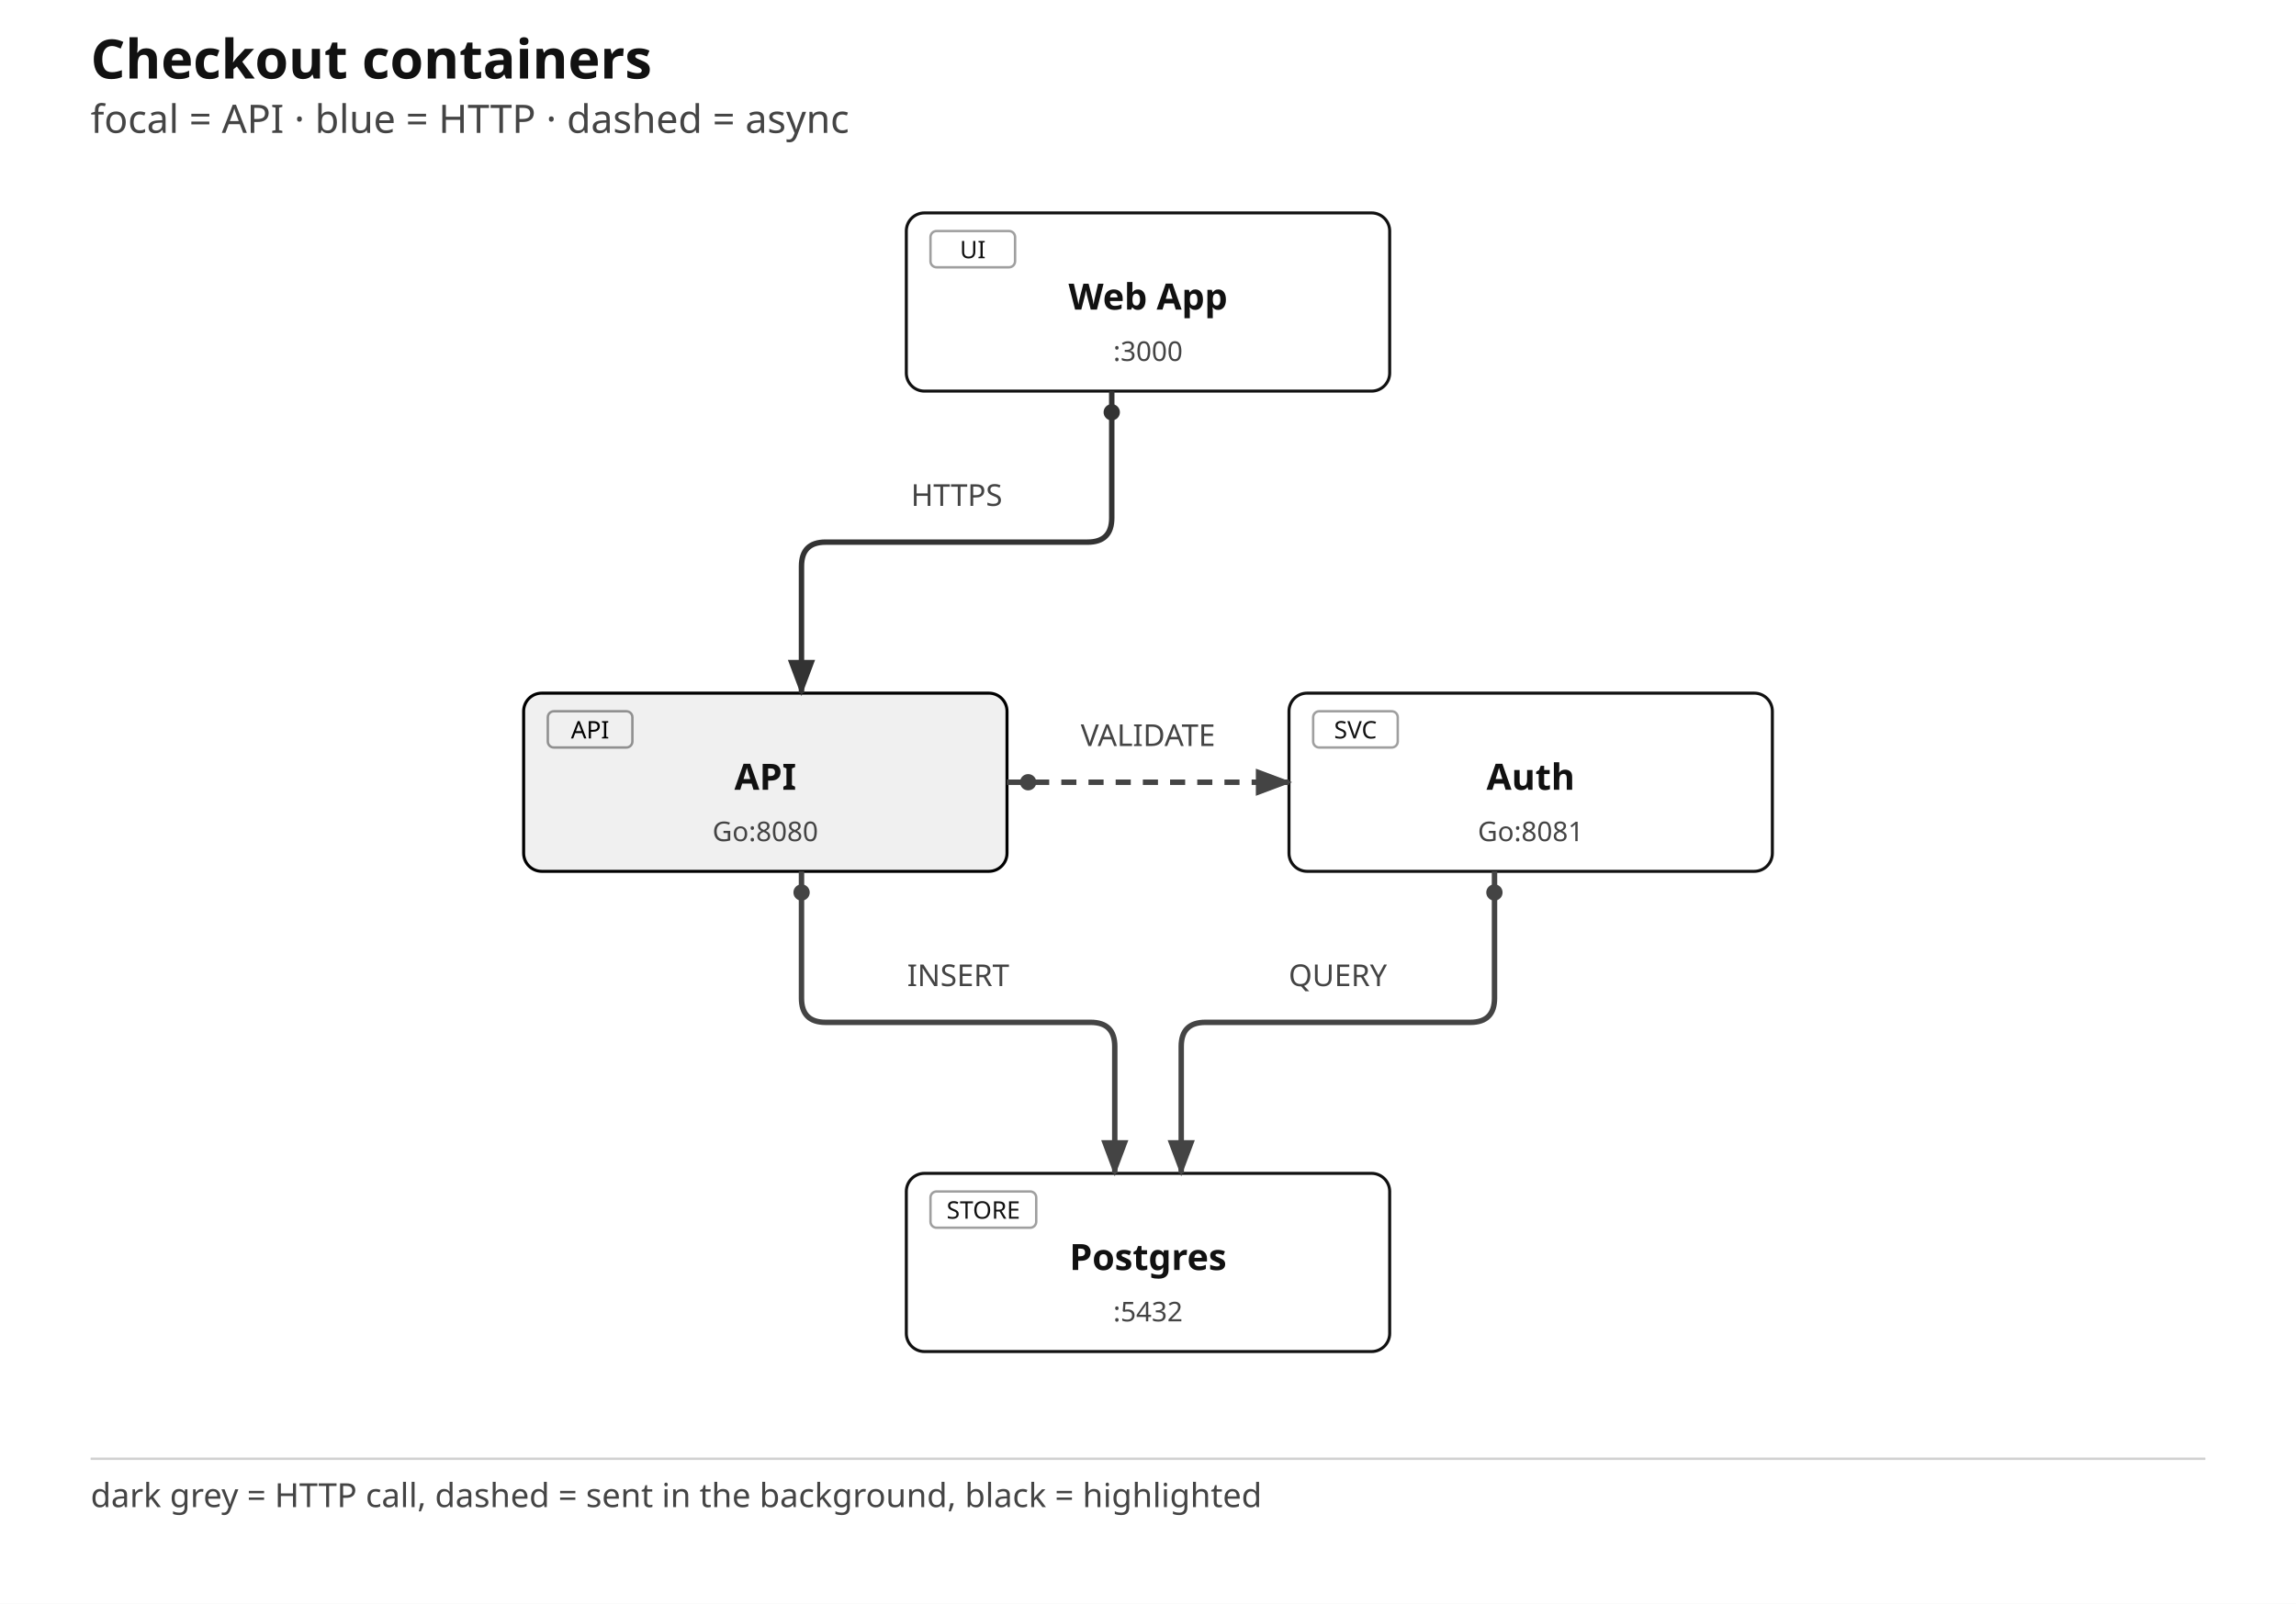
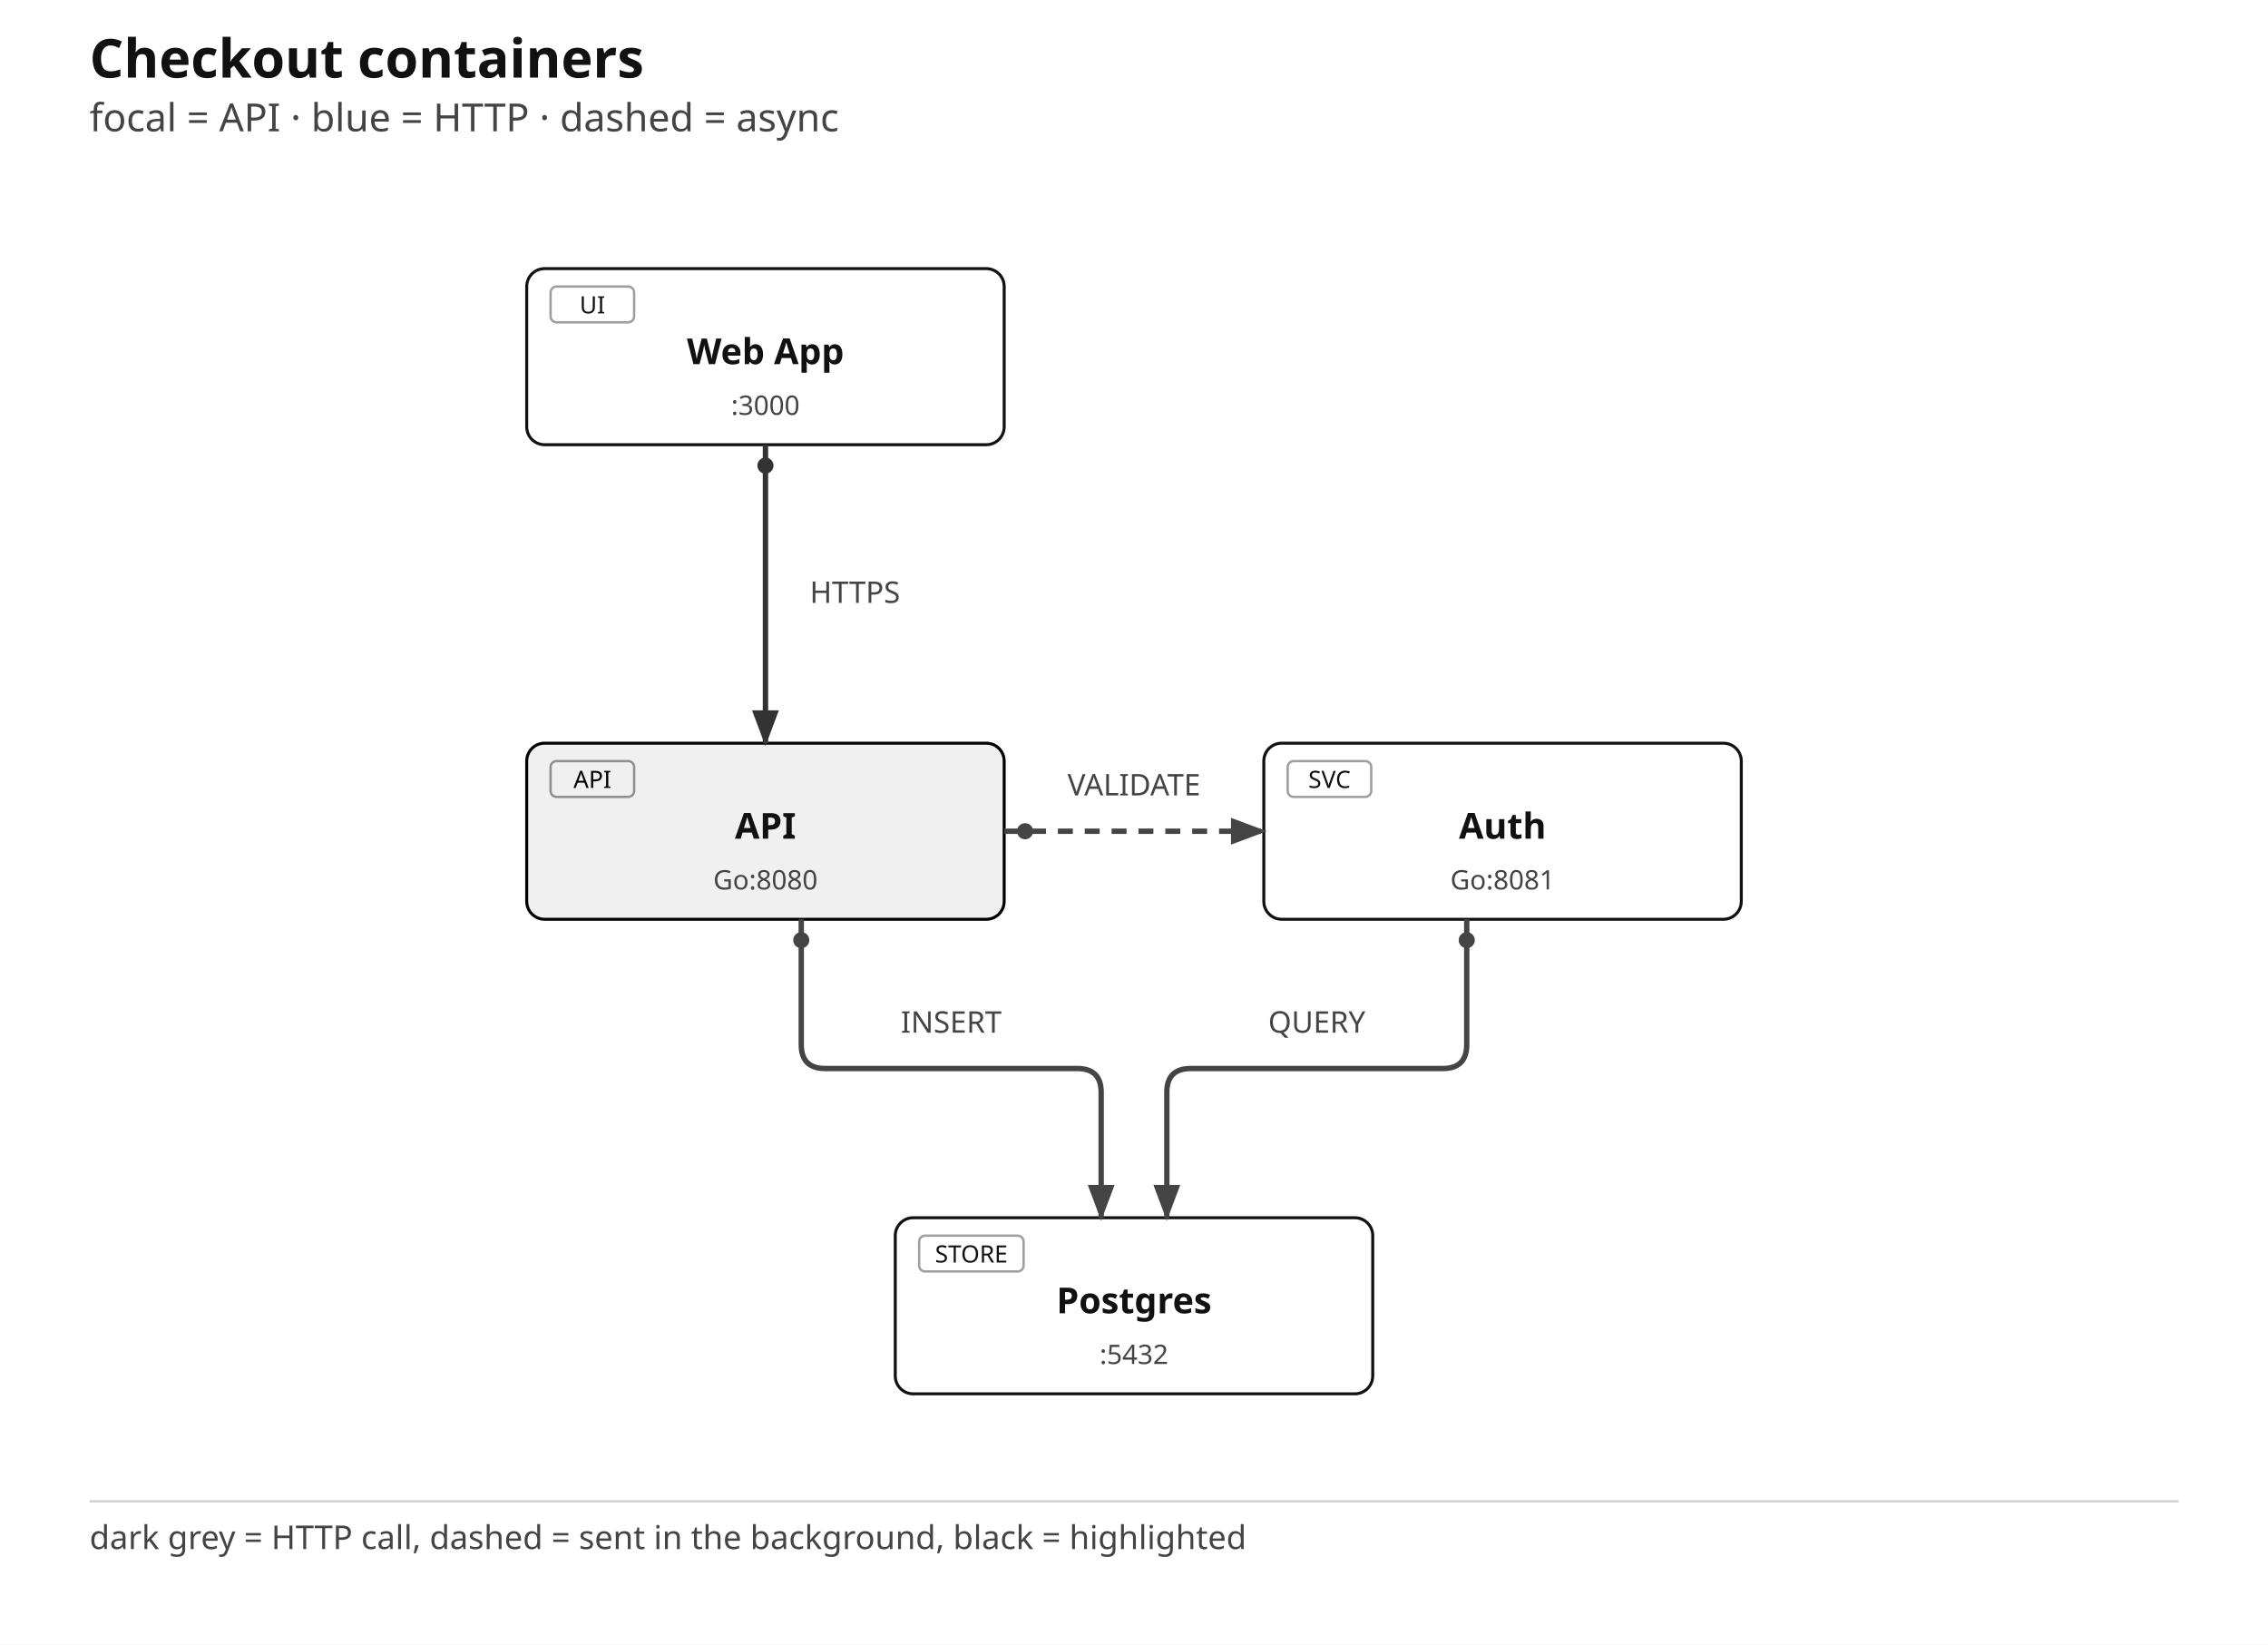
- <svg xmlns="http://www.w3.org/2000/svg" role="graphics-document" aria-roledescription="architecture diagram" viewBox="0 0 760 531" width="760">
-   <rect width="760" height="531" fill="#ffffff" aria-hidden="true" />
+ <svg xmlns="http://www.w3.org/2000/svg" role="graphics-document" aria-roledescription="architecture diagram" viewBox="0 0 760 551" width="760">
+   <rect width="760" height="551" fill="#ffffff" aria-hidden="true" />
  <defs>
    <marker id="a" markerWidth="12" markerHeight="9" refX="11" refY="4.5" orient="auto" markerUnits="userSpaceOnUse">
      <polygon points="0 0,12 4.5,0 9" fill="#444444" />
    </marker>
    <marker id="aa" markerWidth="12" markerHeight="9" refX="11" refY="4.5" orient="auto" markerUnits="userSpaceOnUse">
      <polygon points="0 0,12 4.5,0 9" fill="#000000" />
    </marker>
    <marker id="al" markerWidth="12" markerHeight="9" refX="11" refY="4.5" orient="auto" markerUnits="userSpaceOnUse">
      <polygon points="0 0,12 4.5,0 9" fill="#333333" />
    </marker>
    <marker id="ar" markerWidth="12" markerHeight="9" refX="11" refY="4.5" orient="auto" markerUnits="userSpaceOnUse">
      <polygon points="0 0,12 4.5,0 9" fill="#777777" />
    </marker>
  </defs>
  <text x="30" y="26" font-size="18" font-weight="600" font-family="system-ui, 'Segoe UI', sans-serif" fill="#111111">Checkout containers</text>
  <text x="30" y="44" font-size="13" font-family="system-ui, 'Segoe UI', sans-serif" fill="#444444">focal = API · blue = HTTP · dashed = async</text>
-   <rect x="300" y="70.5" width="160" height="59" rx="6" fill="#ffffff" aria-hidden="true" />
-   <rect x="300" y="70.5" width="160" height="59" rx="6" fill="#ffffff" stroke="#111111" data-node="web" data-label="Web App" role="graphics-symbol" aria-roledescription="box" aria-label="Web App, :3000" />
-   <rect x="308" y="76.5" width="28" height="12" rx="2" fill="none" stroke="#111111" stroke-opacity=".4" stroke-width=".8" aria-hidden="true" />
-   <text x="322" y="85.5" font-size="8" font-family="system-ui, 'Segoe UI', sans-serif" fill="#111111" text-anchor="middle" aria-hidden="true">UI</text>
-   <text x="380" y="102.5" font-size="12" font-weight="600" font-family="system-ui, 'Segoe UI', sans-serif" fill="#111111" text-anchor="middle" aria-hidden="true">Web App</text>
-   <text x="380" y="119.5" font-size="9" font-family="system-ui, 'Segoe UI', sans-serif" fill="#444444" text-anchor="middle" aria-hidden="true">:3000</text>
-   <rect x="173.33" y="229.5" width="160" height="59" rx="6" fill="#ffffff" aria-hidden="true" />
-   <rect x="173.33" y="229.5" width="160" height="59" rx="6" fill="rgba(0,0,0,0.06)" stroke="#000000" data-node="api" data-label="API" role="graphics-symbol" aria-roledescription="box" aria-label="API, Go:8080" />
-   <rect x="181.33" y="235.5" width="28" height="12" rx="2" fill="none" stroke="#000000" stroke-opacity=".4" stroke-width=".8" aria-hidden="true" />
-   <text x="195.33" y="244.5" font-size="8" font-family="system-ui, 'Segoe UI', sans-serif" fill="#000000" text-anchor="middle" aria-hidden="true">API</text>
-   <text x="253.33" y="261.5" font-size="12" font-weight="600" font-family="system-ui, 'Segoe UI', sans-serif" fill="#111111" text-anchor="middle" aria-hidden="true">API</text>
-   <text x="253.33" y="278.5" font-size="9" font-family="system-ui, 'Segoe UI', sans-serif" fill="#444444" text-anchor="middle" aria-hidden="true">Go:8080</text>
-   <rect x="426.67" y="229.5" width="160" height="59" rx="6" fill="#ffffff" aria-hidden="true" />
-   <rect x="426.67" y="229.5" width="160" height="59" rx="6" fill="#ffffff" stroke="#111111" data-node="auth" data-label="Auth" role="graphics-symbol" aria-roledescription="box" aria-label="Auth, Go:8081" />
-   <rect x="434.67" y="235.5" width="28" height="12" rx="2" fill="none" stroke="#111111" stroke-opacity=".4" stroke-width=".8" aria-hidden="true" />
-   <text x="448.67" y="244.5" font-size="8" font-family="system-ui, 'Segoe UI', sans-serif" fill="#111111" text-anchor="middle" aria-hidden="true">SVC</text>
-   <text x="506.67" y="261.5" font-size="12" font-weight="600" font-family="system-ui, 'Segoe UI', sans-serif" fill="#111111" text-anchor="middle" aria-hidden="true">Auth</text>
-   <text x="506.67" y="278.5" font-size="9" font-family="system-ui, 'Segoe UI', sans-serif" fill="#444444" text-anchor="middle" aria-hidden="true">Go:8081</text>
-   <rect x="300" y="388.5" width="160" height="59" rx="6" fill="#ffffff" aria-hidden="true" />
-   <rect x="300" y="388.5" width="160" height="59" rx="6" fill="#ffffff" stroke="#111111" data-node="db" data-label="Postgres" role="graphics-symbol" aria-roledescription="box" aria-label="Postgres, :5432" />
-   <rect x="308" y="394.5" width="35" height="12" rx="2" fill="none" stroke="#111111" stroke-opacity=".4" stroke-width=".8" aria-hidden="true" />
-   <text x="325.5" y="403.5" font-size="8" font-family="system-ui, 'Segoe UI', sans-serif" fill="#111111" text-anchor="middle" aria-hidden="true">STORE</text>
-   <text x="380" y="420.5" font-size="12" font-weight="600" font-family="system-ui, 'Segoe UI', sans-serif" fill="#111111" text-anchor="middle" aria-hidden="true">Postgres</text>
-   <text x="380" y="437.5" font-size="9" font-family="system-ui, 'Segoe UI', sans-serif" fill="#444444" text-anchor="middle" aria-hidden="true">:5432</text>
-   <path d="M368,129.5 L368,171.5 Q368,179.5 360,179.5 L273.3,179.5 Q265.3,179.5 265.3,187.5 L265.3,229.5" fill="none" stroke="#333333" stroke-width="1.8" marker-end="url(#al)" data-from="web" data-to="api" data-label="https" data-id="web-&gt;api:https" data-from-port="s" data-to-port="n" role="graphics-symbol" aria-roledescription="arrow" aria-label="Web App to API: https" />
-   <circle cx="368" cy="136.5" r="2.7" fill="#333333" aria-hidden="true" />
-   <path d="M333.3,259 L426.7,259" fill="none" stroke="#444444" stroke-width="1.8" stroke-dasharray="5,4" marker-end="url(#a)" data-from="api" data-to="auth" data-label="validate" data-id="api-&gt;auth:validate" data-from-port="e" data-to-port="w" role="graphics-symbol" aria-roledescription="arrow" aria-label="API to Auth: validate" />
-   <circle cx="340.33" cy="259" r="2.7" fill="#444444" aria-hidden="true" />
-   <path d="M265.3,288.5 L265.3,330.5 Q265.3,338.5 273.3,338.5 L361,338.5 Q369,338.5 369,346.5 L369,388.5" fill="none" stroke="#444444" stroke-width="1.8" marker-end="url(#a)" data-from="api" data-to="db" data-label="insert" data-id="api-&gt;db:insert" data-from-port="s" data-to-port="n" role="graphics-symbol" aria-roledescription="arrow" aria-label="API to Postgres: insert" />
-   <circle cx="265.33" cy="295.5" r="2.7" fill="#444444" aria-hidden="true" />
-   <path d="M494.7,288.5 L494.7,330.5 Q494.7,338.5 486.7,338.5 L399,338.5 Q391,338.5 391,346.5 L391,388.5" fill="none" stroke="#444444" stroke-width="1.8" marker-end="url(#a)" data-from="auth" data-to="db" data-label="query" data-id="auth-&gt;db:query" data-from-port="s" data-to-port="n" role="graphics-symbol" aria-roledescription="arrow" aria-label="Auth to Postgres: query" />
-   <circle cx="494.67" cy="295.5" r="2.7" fill="#444444" aria-hidden="true" />
-   <rect x="294.67" y="155.5" width="44" height="16" rx="2" fill="#ffffff" aria-hidden="true" />
-   <text x="316.67" y="167.5" font-size="10" font-family="system-ui, 'Segoe UI', sans-serif" fill="#444444" text-anchor="middle" aria-hidden="true">HTTPS</text>
-   <rect x="348.5" y="235" width="63" height="16" rx="2" fill="#ffffff" aria-hidden="true" />
-   <text x="380" y="247" font-size="10" font-family="system-ui, 'Segoe UI', sans-serif" fill="#444444" text-anchor="middle" aria-hidden="true">VALIDATE</text>
-   <rect x="292.17" y="314.5" width="50" height="16" rx="2" fill="#ffffff" aria-hidden="true" />
-   <text x="317.17" y="326.5" font-size="10" font-family="system-ui, 'Segoe UI', sans-serif" fill="#444444" text-anchor="middle" aria-hidden="true">INSERT</text>
-   <rect x="420.83" y="314.5" width="44" height="16" rx="2" fill="#ffffff" aria-hidden="true" />
-   <text x="442.83" y="326.5" font-size="10" font-family="system-ui, 'Segoe UI', sans-serif" fill="#444444" text-anchor="middle" aria-hidden="true">QUERY</text>
-   <line x1="30" y1="483" x2="730" y2="483" stroke="rgba(0,0,0,0.18)" stroke-width=".8" aria-hidden="true" />
-   <text x="30" y="499" font-size="11" font-family="system-ui, 'Segoe UI', sans-serif" fill="#444444">dark grey = HTTP call, dashed = sent in the background, black = highlighted</text>
+   <rect x="176.5" y="90" width="160" height="59" rx="6" fill="#ffffff" aria-hidden="true" />
+   <rect x="176.5" y="90" width="160" height="59" rx="6" fill="#ffffff" stroke="#111111" data-node="web" data-label="Web App" role="graphics-symbol" aria-roledescription="box" aria-label="Web App, :3000" />
+   <rect x="184.5" y="96" width="28" height="12" rx="2" fill="none" stroke="#111111" stroke-opacity=".4" stroke-width=".8" aria-hidden="true" />
+   <text x="198.5" y="105" font-size="8" font-family="system-ui, 'Segoe UI', sans-serif" fill="#111111" text-anchor="middle" aria-hidden="true">UI</text>
+   <text x="256.5" y="122" font-size="12" font-weight="600" font-family="system-ui, 'Segoe UI', sans-serif" fill="#111111" text-anchor="middle" aria-hidden="true">Web App</text>
+   <text x="256.5" y="139" font-size="9" font-family="system-ui, 'Segoe UI', sans-serif" fill="#444444" text-anchor="middle" aria-hidden="true">:3000</text>
+   <rect x="176.5" y="249" width="160" height="59" rx="6" fill="#ffffff" aria-hidden="true" />
+   <rect x="176.5" y="249" width="160" height="59" rx="6" fill="rgba(0,0,0,0.06)" stroke="#000000" data-node="api" data-label="API" role="graphics-symbol" aria-roledescription="box" aria-label="API, Go:8080" />
+   <rect x="184.5" y="255" width="28" height="12" rx="2" fill="none" stroke="#000000" stroke-opacity=".4" stroke-width=".8" aria-hidden="true" />
+   <text x="198.5" y="264" font-size="8" font-family="system-ui, 'Segoe UI', sans-serif" fill="#000000" text-anchor="middle" aria-hidden="true">API</text>
+   <text x="256.5" y="281" font-size="12" font-weight="600" font-family="system-ui, 'Segoe UI', sans-serif" fill="#111111" text-anchor="middle" aria-hidden="true">API</text>
+   <text x="256.5" y="298" font-size="9" font-family="system-ui, 'Segoe UI', sans-serif" fill="#444444" text-anchor="middle" aria-hidden="true">Go:8080</text>
+   <rect x="423.5" y="249" width="160" height="59" rx="6" fill="#ffffff" aria-hidden="true" />
+   <rect x="423.5" y="249" width="160" height="59" rx="6" fill="#ffffff" stroke="#111111" data-node="auth" data-label="Auth" role="graphics-symbol" aria-roledescription="box" aria-label="Auth, Go:8081" />
+   <rect x="431.5" y="255" width="28" height="12" rx="2" fill="none" stroke="#111111" stroke-opacity=".4" stroke-width=".8" aria-hidden="true" />
+   <text x="445.5" y="264" font-size="8" font-family="system-ui, 'Segoe UI', sans-serif" fill="#111111" text-anchor="middle" aria-hidden="true">SVC</text>
+   <text x="503.5" y="281" font-size="12" font-weight="600" font-family="system-ui, 'Segoe UI', sans-serif" fill="#111111" text-anchor="middle" aria-hidden="true">Auth</text>
+   <text x="503.5" y="298" font-size="9" font-family="system-ui, 'Segoe UI', sans-serif" fill="#444444" text-anchor="middle" aria-hidden="true">Go:8081</text>
+   <rect x="300" y="408" width="160" height="59" rx="6" fill="#ffffff" aria-hidden="true" />
+   <rect x="300" y="408" width="160" height="59" rx="6" fill="#ffffff" stroke="#111111" data-node="db" data-label="Postgres" role="graphics-symbol" aria-roledescription="box" aria-label="Postgres, :5432" />
+   <rect x="308" y="414" width="35" height="12" rx="2" fill="none" stroke="#111111" stroke-opacity=".4" stroke-width=".8" aria-hidden="true" />
+   <text x="325.5" y="423" font-size="8" font-family="system-ui, 'Segoe UI', sans-serif" fill="#111111" text-anchor="middle" aria-hidden="true">STORE</text>
+   <text x="380" y="440" font-size="12" font-weight="600" font-family="system-ui, 'Segoe UI', sans-serif" fill="#111111" text-anchor="middle" aria-hidden="true">Postgres</text>
+   <text x="380" y="457" font-size="9" font-family="system-ui, 'Segoe UI', sans-serif" fill="#444444" text-anchor="middle" aria-hidden="true">:5432</text>
+   <path d="M256.5,149 L256.5,249" fill="none" stroke="#333333" stroke-width="1.8" marker-end="url(#al)" data-from="web" data-to="api" data-label="https" data-id="web-&gt;api:https" data-from-port="s" data-to-port="n" role="graphics-symbol" aria-roledescription="arrow" aria-label="Web App to API: https" />
+   <circle cx="256.5" cy="156" r="2.7" fill="#333333" aria-hidden="true" />
+   <path d="M336.5,278.5 L423.5,278.5" fill="none" stroke="#444444" stroke-width="1.8" stroke-dasharray="5,4" marker-end="url(#a)" data-from="api" data-to="auth" data-label="validate" data-id="api-&gt;auth:validate" data-from-port="e" data-to-port="w" role="graphics-symbol" aria-roledescription="arrow" aria-label="API to Auth: validate" />
+   <circle cx="343.5" cy="278.5" r="2.7" fill="#444444" aria-hidden="true" />
+   <path d="M268.5,308 L268.5,350 Q268.5,358 276.5,358 L361,358 Q369,358 369,366 L369,408" fill="none" stroke="#444444" stroke-width="1.8" marker-end="url(#a)" data-from="api" data-to="db" data-label="insert" data-id="api-&gt;db:insert" data-from-port="s" data-to-port="n" role="graphics-symbol" aria-roledescription="arrow" aria-label="API to Postgres: insert" />
+   <circle cx="268.5" cy="315" r="2.7" fill="#444444" aria-hidden="true" />
+   <path d="M491.5,308 L491.5,350 Q491.5,358 483.5,358 L399,358 Q391,358 391,366 L391,408" fill="none" stroke="#444444" stroke-width="1.8" marker-end="url(#a)" data-from="auth" data-to="db" data-label="query" data-id="auth-&gt;db:query" data-from-port="s" data-to-port="n" role="graphics-symbol" aria-roledescription="arrow" aria-label="Auth to Postgres: query" />
+   <circle cx="491.5" cy="315" r="2.7" fill="#444444" aria-hidden="true" />
+   <rect x="264.5" y="190" width="44" height="16" rx="2" fill="#ffffff" aria-hidden="true" />
+   <text x="286.5" y="202" font-size="10" font-family="system-ui, 'Segoe UI', sans-serif" fill="#444444" text-anchor="middle" aria-hidden="true">HTTPS</text>
+   <rect x="348.5" y="254.5" width="63" height="16" rx="2" fill="#ffffff" aria-hidden="true" />
+   <text x="380" y="266.5" font-size="10" font-family="system-ui, 'Segoe UI', sans-serif" fill="#444444" text-anchor="middle" aria-hidden="true">VALIDATE</text>
+   <rect x="293.75" y="334" width="50" height="16" rx="2" fill="#ffffff" aria-hidden="true" />
+   <text x="318.75" y="346" font-size="10" font-family="system-ui, 'Segoe UI', sans-serif" fill="#444444" text-anchor="middle" aria-hidden="true">INSERT</text>
+   <rect x="419.25" y="334" width="44" height="16" rx="2" fill="#ffffff" aria-hidden="true" />
+   <text x="441.25" y="346" font-size="10" font-family="system-ui, 'Segoe UI', sans-serif" fill="#444444" text-anchor="middle" aria-hidden="true">QUERY</text>
+   <line x1="30" y1="503" x2="730" y2="503" stroke="rgba(0,0,0,0.18)" stroke-width=".8" aria-hidden="true" />
+   <text x="30" y="519" font-size="11" font-family="system-ui, 'Segoe UI', sans-serif" fill="#444444">dark grey = HTTP call, dashed = sent in the background, black = highlighted</text>
</svg>
